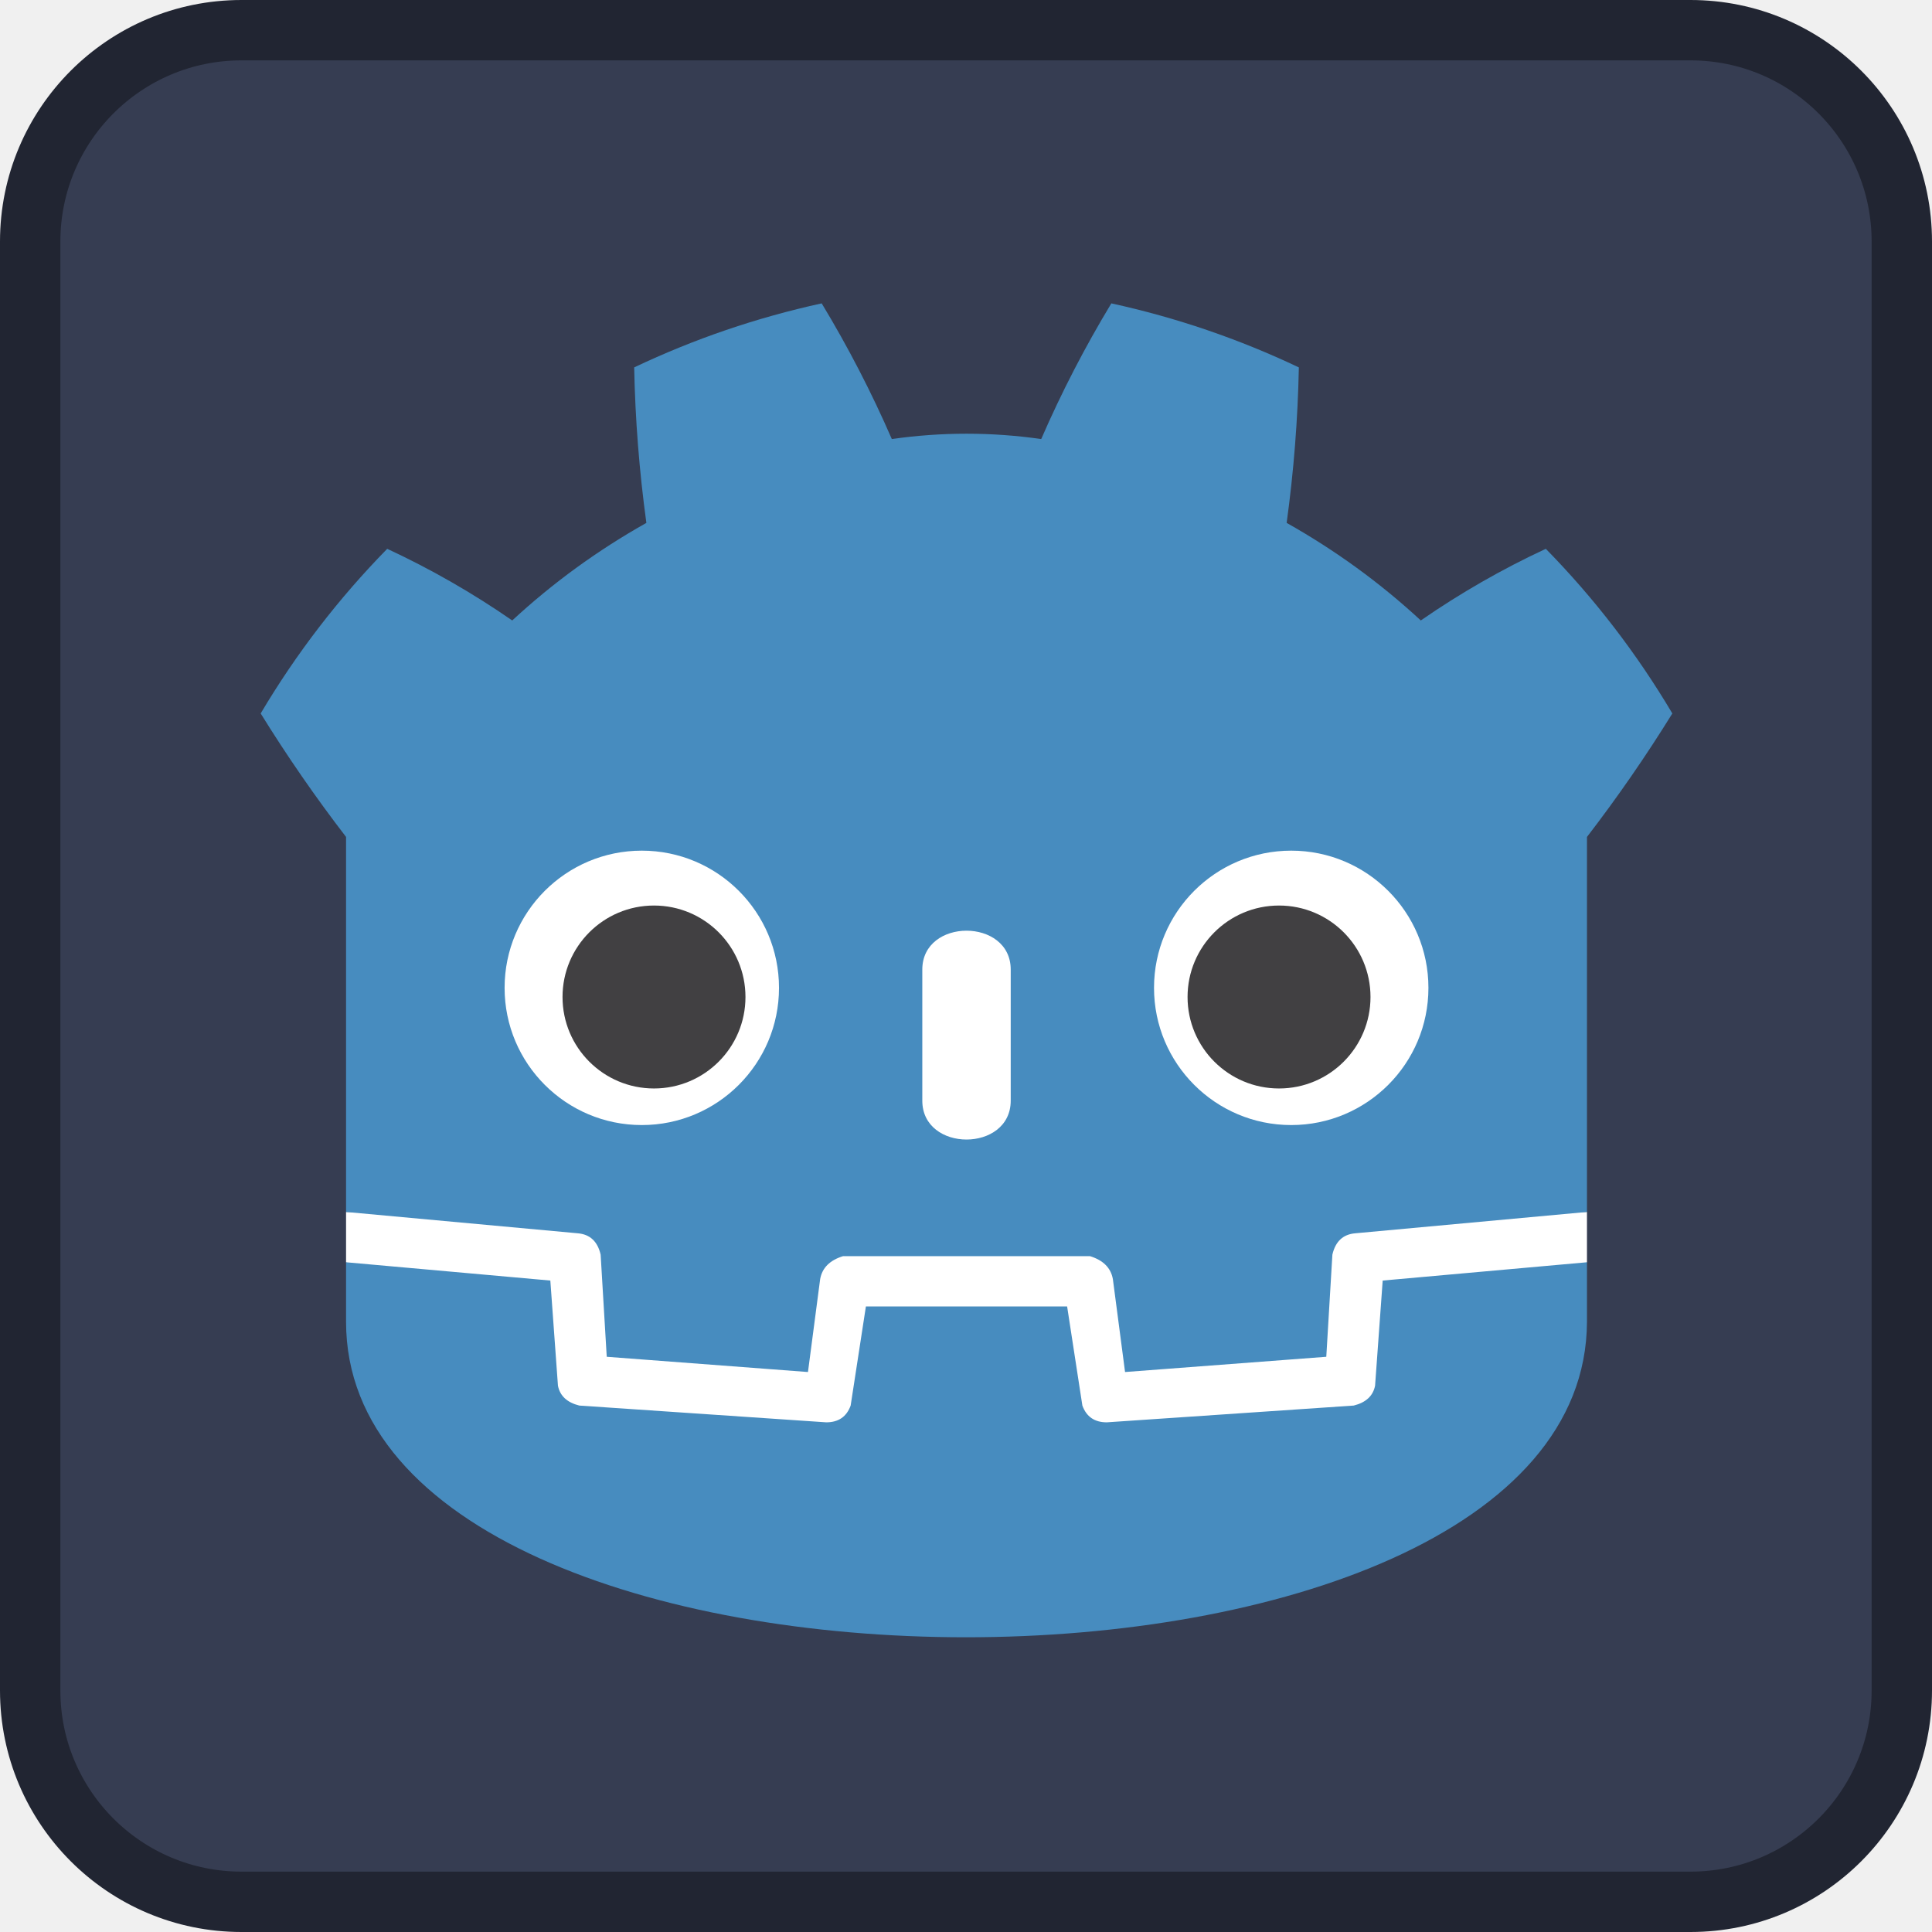
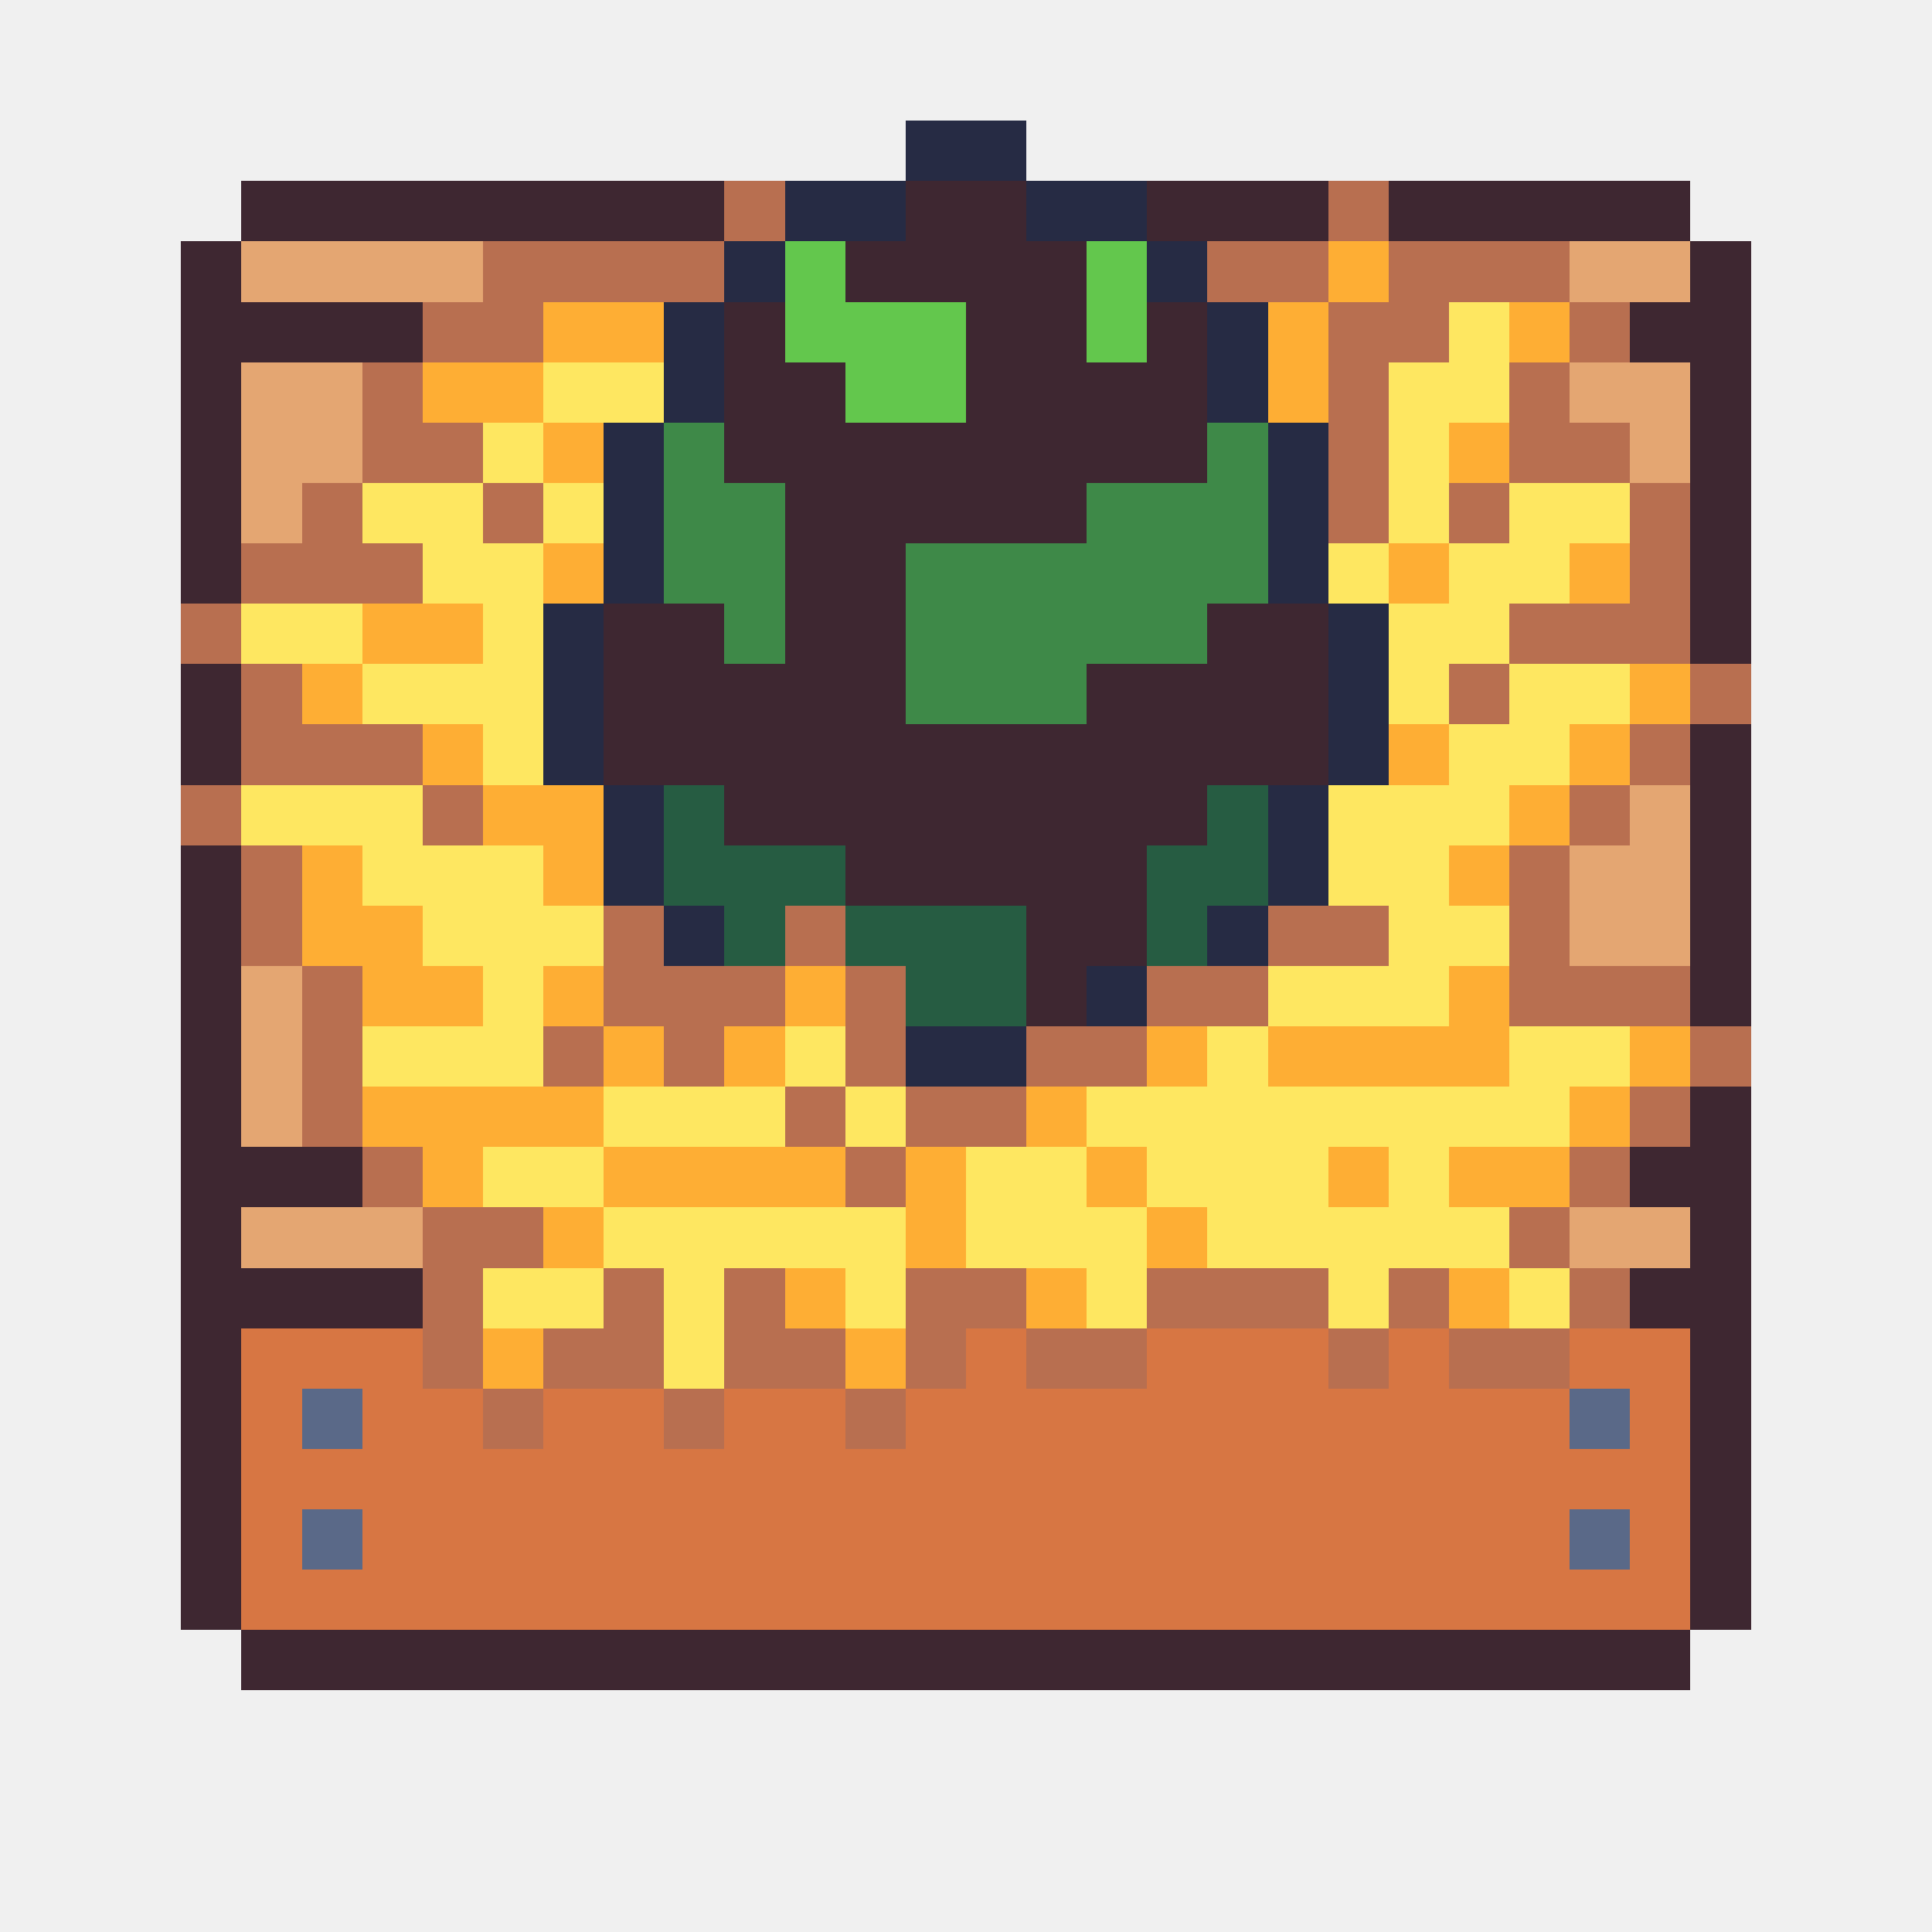
- <svg xmlns="http://www.w3.org/2000/svg" width="128" height="128">
-   <rect width="124" height="124" x="2" y="2" fill="#363d52" stroke="#212532" stroke-width="4" rx="14" />
-   <g fill="#fff" transform="translate(12.322 12.322)scale(.101)">
-     <path d="M105 673v33q407 354 814 0v-33z" />
-     <path fill="#478cbf" d="m105 673 152 14q12 1 15 14l4 67 132 10 8-61q2-11 15-15h162q13 4 15 15l8 61 132-10 4-67q3-13 15-14l152-14V427q30-39 56-81-35-59-83-108-43 20-82 47-40-37-88-64 7-51 8-102-59-28-123-42-26 43-46 89-49-7-98 0-20-46-46-89-64 14-123 42 1 51 8 102-48 27-88 64-39-27-82-47-48 49-83 108 26 42 56 81zm0 33v39c0 276 813 276 814 0v-39l-134 12-5 69q-2 10-14 13l-162 11q-12 0-16-11l-10-65H446l-10 65q-4 11-16 11l-162-11q-12-3-14-13l-5-69z" />
-     <path d="M483 600c0 34 58 34 58 0v-86c0-34-58-34-58 0z" />
-     <circle cx="725" cy="526" r="90" />
-     <circle cx="299" cy="526" r="90" />
-   </g>
-   <g fill="#414042" transform="translate(12.322 12.322)scale(.101)">
-     <circle cx="307" cy="532" r="60" />
-     <circle cx="717" cy="532" r="60" />
-   </g>
+ <svg xmlns="http://www.w3.org/2000/svg" version="1.1" width="32" height="32" shape-rendering="crispEdges">
+   <rect x="15" y="2" width="1" height="1" fill="#262B44" />
+   <rect x="16" y="2" width="1" height="1" fill="#262B44" />
+   <rect x="4" y="3" width="1" height="1" fill="#3E2731" />
+   <rect x="5" y="3" width="1" height="1" fill="#3E2731" />
+   <rect x="6" y="3" width="1" height="1" fill="#3E2731" />
+   <rect x="7" y="3" width="1" height="1" fill="#3E2731" />
+   <rect x="8" y="3" width="1" height="1" fill="#3E2731" />
+   <rect x="9" y="3" width="1" height="1" fill="#3E2731" />
+   <rect x="10" y="3" width="1" height="1" fill="#3E2731" />
+   <rect x="11" y="3" width="1" height="1" fill="#3E2731" />
+   <rect x="12" y="3" width="1" height="1" fill="#B86F50" />
+   <rect x="13" y="3" width="1" height="1" fill="#262B44" />
+   <rect x="14" y="3" width="1" height="1" fill="#262B44" />
+   <rect x="15" y="3" width="1" height="1" fill="#3E2731" />
+   <rect x="16" y="3" width="1" height="1" fill="#3E2731" />
+   <rect x="17" y="3" width="1" height="1" fill="#262B44" />
+   <rect x="18" y="3" width="1" height="1" fill="#262B44" />
+   <rect x="19" y="3" width="1" height="1" fill="#3E2731" />
+   <rect x="20" y="3" width="1" height="1" fill="#3E2731" />
+   <rect x="21" y="3" width="1" height="1" fill="#3E2731" />
+   <rect x="22" y="3" width="1" height="1" fill="#B86F50" />
+   <rect x="23" y="3" width="1" height="1" fill="#3E2731" />
+   <rect x="24" y="3" width="1" height="1" fill="#3E2731" />
+   <rect x="25" y="3" width="1" height="1" fill="#3E2731" />
+   <rect x="26" y="3" width="1" height="1" fill="#3E2731" />
+   <rect x="27" y="3" width="1" height="1" fill="#3E2731" />
+   <rect x="3" y="4" width="1" height="1" fill="#3E2731" />
+   <rect x="4" y="4" width="1" height="1" fill="#E4A672" />
+   <rect x="5" y="4" width="1" height="1" fill="#E4A672" />
+   <rect x="6" y="4" width="1" height="1" fill="#E4A672" />
+   <rect x="7" y="4" width="1" height="1" fill="#E4A672" />
+   <rect x="8" y="4" width="1" height="1" fill="#B86F50" />
+   <rect x="9" y="4" width="1" height="1" fill="#B86F50" />
+   <rect x="10" y="4" width="1" height="1" fill="#B86F50" />
+   <rect x="11" y="4" width="1" height="1" fill="#B86F50" />
+   <rect x="12" y="4" width="1" height="1" fill="#262B44" />
+   <rect x="13" y="4" width="1" height="1" fill="#63C74D" />
+   <rect x="14" y="4" width="1" height="1" fill="#3E2731" />
+   <rect x="15" y="4" width="1" height="1" fill="#3E2731" />
+   <rect x="16" y="4" width="1" height="1" fill="#3E2731" />
+   <rect x="17" y="4" width="1" height="1" fill="#3E2731" />
+   <rect x="18" y="4" width="1" height="1" fill="#63C74D" />
+   <rect x="19" y="4" width="1" height="1" fill="#262B44" />
+   <rect x="20" y="4" width="1" height="1" fill="#B86F50" />
+   <rect x="21" y="4" width="1" height="1" fill="#B86F50" />
+   <rect x="22" y="4" width="1" height="1" fill="#FEAE34" />
+   <rect x="23" y="4" width="1" height="1" fill="#B86F50" />
+   <rect x="24" y="4" width="1" height="1" fill="#B86F50" />
+   <rect x="25" y="4" width="1" height="1" fill="#B86F50" />
+   <rect x="26" y="4" width="1" height="1" fill="#E4A672" />
+   <rect x="27" y="4" width="1" height="1" fill="#E4A672" />
+   <rect x="28" y="4" width="1" height="1" fill="#3E2731" />
+   <rect x="3" y="5" width="1" height="1" fill="#3E2731" />
+   <rect x="4" y="5" width="1" height="1" fill="#3E2731" />
+   <rect x="5" y="5" width="1" height="1" fill="#3E2731" />
+   <rect x="6" y="5" width="1" height="1" fill="#3E2731" />
+   <rect x="7" y="5" width="1" height="1" fill="#B86F50" />
+   <rect x="8" y="5" width="1" height="1" fill="#B86F50" />
+   <rect x="9" y="5" width="1" height="1" fill="#FEAE34" />
+   <rect x="10" y="5" width="1" height="1" fill="#FEAE34" />
+   <rect x="11" y="5" width="1" height="1" fill="#262B44" />
+   <rect x="12" y="5" width="1" height="1" fill="#3E2731" />
+   <rect x="13" y="5" width="1" height="1" fill="#63C74D" />
+   <rect x="14" y="5" width="1" height="1" fill="#63C74D" />
+   <rect x="15" y="5" width="1" height="1" fill="#63C74D" />
+   <rect x="16" y="5" width="1" height="1" fill="#3E2731" />
+   <rect x="17" y="5" width="1" height="1" fill="#3E2731" />
+   <rect x="18" y="5" width="1" height="1" fill="#63C74D" />
+   <rect x="19" y="5" width="1" height="1" fill="#3E2731" />
+   <rect x="20" y="5" width="1" height="1" fill="#262B44" />
+   <rect x="21" y="5" width="1" height="1" fill="#FEAE34" />
+   <rect x="22" y="5" width="1" height="1" fill="#B86F50" />
+   <rect x="23" y="5" width="1" height="1" fill="#B86F50" />
+   <rect x="24" y="5" width="1" height="1" fill="#FEE761" />
+   <rect x="25" y="5" width="1" height="1" fill="#FEAE34" />
+   <rect x="26" y="5" width="1" height="1" fill="#B86F50" />
+   <rect x="27" y="5" width="1" height="1" fill="#3E2731" />
+   <rect x="28" y="5" width="1" height="1" fill="#3E2731" />
+   <rect x="3" y="6" width="1" height="1" fill="#3E2731" />
+   <rect x="4" y="6" width="1" height="1" fill="#E4A672" />
+   <rect x="5" y="6" width="1" height="1" fill="#E4A672" />
+   <rect x="6" y="6" width="1" height="1" fill="#B86F50" />
+   <rect x="7" y="6" width="1" height="1" fill="#FEAE34" />
+   <rect x="8" y="6" width="1" height="1" fill="#FEAE34" />
+   <rect x="9" y="6" width="1" height="1" fill="#FEE761" />
+   <rect x="10" y="6" width="1" height="1" fill="#FEE761" />
+   <rect x="11" y="6" width="1" height="1" fill="#262B44" />
+   <rect x="12" y="6" width="1" height="1" fill="#3E2731" />
+   <rect x="13" y="6" width="1" height="1" fill="#3E2731" />
+   <rect x="14" y="6" width="1" height="1" fill="#63C74D" />
+   <rect x="15" y="6" width="1" height="1" fill="#63C74D" />
+   <rect x="16" y="6" width="1" height="1" fill="#3E2731" />
+   <rect x="17" y="6" width="1" height="1" fill="#3E2731" />
+   <rect x="18" y="6" width="1" height="1" fill="#3E2731" />
+   <rect x="19" y="6" width="1" height="1" fill="#3E2731" />
+   <rect x="20" y="6" width="1" height="1" fill="#262B44" />
+   <rect x="21" y="6" width="1" height="1" fill="#FEAE34" />
+   <rect x="22" y="6" width="1" height="1" fill="#B86F50" />
+   <rect x="23" y="6" width="1" height="1" fill="#FEE761" />
+   <rect x="24" y="6" width="1" height="1" fill="#FEE761" />
+   <rect x="25" y="6" width="1" height="1" fill="#B86F50" />
+   <rect x="26" y="6" width="1" height="1" fill="#E4A672" />
+   <rect x="27" y="6" width="1" height="1" fill="#E4A672" />
+   <rect x="28" y="6" width="1" height="1" fill="#3E2731" />
+   <rect x="3" y="7" width="1" height="1" fill="#3E2731" />
+   <rect x="4" y="7" width="1" height="1" fill="#E4A672" />
+   <rect x="5" y="7" width="1" height="1" fill="#E4A672" />
+   <rect x="6" y="7" width="1" height="1" fill="#B86F50" />
+   <rect x="7" y="7" width="1" height="1" fill="#B86F50" />
+   <rect x="8" y="7" width="1" height="1" fill="#FEE761" />
+   <rect x="9" y="7" width="1" height="1" fill="#FEAE34" />
+   <rect x="10" y="7" width="1" height="1" fill="#262B44" />
+   <rect x="11" y="7" width="1" height="1" fill="#3E8948" />
+   <rect x="12" y="7" width="1" height="1" fill="#3E2731" />
+   <rect x="13" y="7" width="1" height="1" fill="#3E2731" />
+   <rect x="14" y="7" width="1" height="1" fill="#3E2731" />
+   <rect x="15" y="7" width="1" height="1" fill="#3E2731" />
+   <rect x="16" y="7" width="1" height="1" fill="#3E2731" />
+   <rect x="17" y="7" width="1" height="1" fill="#3E2731" />
+   <rect x="18" y="7" width="1" height="1" fill="#3E2731" />
+   <rect x="19" y="7" width="1" height="1" fill="#3E2731" />
+   <rect x="20" y="7" width="1" height="1" fill="#3E8948" />
+   <rect x="21" y="7" width="1" height="1" fill="#262B44" />
+   <rect x="22" y="7" width="1" height="1" fill="#B86F50" />
+   <rect x="23" y="7" width="1" height="1" fill="#FEE761" />
+   <rect x="24" y="7" width="1" height="1" fill="#FEAE34" />
+   <rect x="25" y="7" width="1" height="1" fill="#B86F50" />
+   <rect x="26" y="7" width="1" height="1" fill="#B86F50" />
+   <rect x="27" y="7" width="1" height="1" fill="#E4A672" />
+   <rect x="28" y="7" width="1" height="1" fill="#3E2731" />
+   <rect x="3" y="8" width="1" height="1" fill="#3E2731" />
+   <rect x="4" y="8" width="1" height="1" fill="#E4A672" />
+   <rect x="5" y="8" width="1" height="1" fill="#B86F50" />
+   <rect x="6" y="8" width="1" height="1" fill="#FEE761" />
+   <rect x="7" y="8" width="1" height="1" fill="#FEE761" />
+   <rect x="8" y="8" width="1" height="1" fill="#B86F50" />
+   <rect x="9" y="8" width="1" height="1" fill="#FEE761" />
+   <rect x="10" y="8" width="1" height="1" fill="#262B44" />
+   <rect x="11" y="8" width="1" height="1" fill="#3E8948" />
+   <rect x="12" y="8" width="1" height="1" fill="#3E8948" />
+   <rect x="13" y="8" width="1" height="1" fill="#3E2731" />
+   <rect x="14" y="8" width="1" height="1" fill="#3E2731" />
+   <rect x="15" y="8" width="1" height="1" fill="#3E2731" />
+   <rect x="16" y="8" width="1" height="1" fill="#3E2731" />
+   <rect x="17" y="8" width="1" height="1" fill="#3E2731" />
+   <rect x="18" y="8" width="1" height="1" fill="#3E8948" />
+   <rect x="19" y="8" width="1" height="1" fill="#3E8948" />
+   <rect x="20" y="8" width="1" height="1" fill="#3E8948" />
+   <rect x="21" y="8" width="1" height="1" fill="#262B44" />
+   <rect x="22" y="8" width="1" height="1" fill="#B86F50" />
+   <rect x="23" y="8" width="1" height="1" fill="#FEE761" />
+   <rect x="24" y="8" width="1" height="1" fill="#B86F50" />
+   <rect x="25" y="8" width="1" height="1" fill="#FEE761" />
+   <rect x="26" y="8" width="1" height="1" fill="#FEE761" />
+   <rect x="27" y="8" width="1" height="1" fill="#B86F50" />
+   <rect x="28" y="8" width="1" height="1" fill="#3E2731" />
+   <rect x="3" y="9" width="1" height="1" fill="#3E2731" />
+   <rect x="4" y="9" width="1" height="1" fill="#B86F50" />
+   <rect x="5" y="9" width="1" height="1" fill="#B86F50" />
+   <rect x="6" y="9" width="1" height="1" fill="#B86F50" />
+   <rect x="7" y="9" width="1" height="1" fill="#FEE761" />
+   <rect x="8" y="9" width="1" height="1" fill="#FEE761" />
+   <rect x="9" y="9" width="1" height="1" fill="#FEAE34" />
+   <rect x="10" y="9" width="1" height="1" fill="#262B44" />
+   <rect x="11" y="9" width="1" height="1" fill="#3E8948" />
+   <rect x="12" y="9" width="1" height="1" fill="#3E8948" />
+   <rect x="13" y="9" width="1" height="1" fill="#3E2731" />
+   <rect x="14" y="9" width="1" height="1" fill="#3E2731" />
+   <rect x="15" y="9" width="1" height="1" fill="#3E8948" />
+   <rect x="16" y="9" width="1" height="1" fill="#3E8948" />
+   <rect x="17" y="9" width="1" height="1" fill="#3E8948" />
+   <rect x="18" y="9" width="1" height="1" fill="#3E8948" />
+   <rect x="19" y="9" width="1" height="1" fill="#3E8948" />
+   <rect x="20" y="9" width="1" height="1" fill="#3E8948" />
+   <rect x="21" y="9" width="1" height="1" fill="#262B44" />
+   <rect x="22" y="9" width="1" height="1" fill="#FEE761" />
+   <rect x="23" y="9" width="1" height="1" fill="#FEAE34" />
+   <rect x="24" y="9" width="1" height="1" fill="#FEE761" />
+   <rect x="25" y="9" width="1" height="1" fill="#FEE761" />
+   <rect x="26" y="9" width="1" height="1" fill="#FEAE34" />
+   <rect x="27" y="9" width="1" height="1" fill="#B86F50" />
+   <rect x="28" y="9" width="1" height="1" fill="#3E2731" />
+   <rect x="3" y="10" width="1" height="1" fill="#B86F50" />
+   <rect x="4" y="10" width="1" height="1" fill="#FEE761" />
+   <rect x="5" y="10" width="1" height="1" fill="#FEE761" />
+   <rect x="6" y="10" width="1" height="1" fill="#FEAE34" />
+   <rect x="7" y="10" width="1" height="1" fill="#FEAE34" />
+   <rect x="8" y="10" width="1" height="1" fill="#FEE761" />
+   <rect x="9" y="10" width="1" height="1" fill="#262B44" />
+   <rect x="10" y="10" width="1" height="1" fill="#3E2731" />
+   <rect x="11" y="10" width="1" height="1" fill="#3E2731" />
+   <rect x="12" y="10" width="1" height="1" fill="#3E8948" />
+   <rect x="13" y="10" width="1" height="1" fill="#3E2731" />
+   <rect x="14" y="10" width="1" height="1" fill="#3E2731" />
+   <rect x="15" y="10" width="1" height="1" fill="#3E8948" />
+   <rect x="16" y="10" width="1" height="1" fill="#3E8948" />
+   <rect x="17" y="10" width="1" height="1" fill="#3E8948" />
+   <rect x="18" y="10" width="1" height="1" fill="#3E8948" />
+   <rect x="19" y="10" width="1" height="1" fill="#3E8948" />
+   <rect x="20" y="10" width="1" height="1" fill="#3E2731" />
+   <rect x="21" y="10" width="1" height="1" fill="#3E2731" />
+   <rect x="22" y="10" width="1" height="1" fill="#262B44" />
+   <rect x="23" y="10" width="1" height="1" fill="#FEE761" />
+   <rect x="24" y="10" width="1" height="1" fill="#FEE761" />
+   <rect x="25" y="10" width="1" height="1" fill="#B86F50" />
+   <rect x="26" y="10" width="1" height="1" fill="#B86F50" />
+   <rect x="27" y="10" width="1" height="1" fill="#B86F50" />
+   <rect x="28" y="10" width="1" height="1" fill="#3E2731" />
+   <rect x="3" y="11" width="1" height="1" fill="#3E2731" />
+   <rect x="4" y="11" width="1" height="1" fill="#B86F50" />
+   <rect x="5" y="11" width="1" height="1" fill="#FEAE34" />
+   <rect x="6" y="11" width="1" height="1" fill="#FEE761" />
+   <rect x="7" y="11" width="1" height="1" fill="#FEE761" />
+   <rect x="8" y="11" width="1" height="1" fill="#FEE761" />
+   <rect x="9" y="11" width="1" height="1" fill="#262B44" />
+   <rect x="10" y="11" width="1" height="1" fill="#3E2731" />
+   <rect x="11" y="11" width="1" height="1" fill="#3E2731" />
+   <rect x="12" y="11" width="1" height="1" fill="#3E2731" />
+   <rect x="13" y="11" width="1" height="1" fill="#3E2731" />
+   <rect x="14" y="11" width="1" height="1" fill="#3E2731" />
+   <rect x="15" y="11" width="1" height="1" fill="#3E8948" />
+   <rect x="16" y="11" width="1" height="1" fill="#3E8948" />
+   <rect x="17" y="11" width="1" height="1" fill="#3E8948" />
+   <rect x="18" y="11" width="1" height="1" fill="#3E2731" />
+   <rect x="19" y="11" width="1" height="1" fill="#3E2731" />
+   <rect x="20" y="11" width="1" height="1" fill="#3E2731" />
+   <rect x="21" y="11" width="1" height="1" fill="#3E2731" />
+   <rect x="22" y="11" width="1" height="1" fill="#262B44" />
+   <rect x="23" y="11" width="1" height="1" fill="#FEE761" />
+   <rect x="24" y="11" width="1" height="1" fill="#B86F50" />
+   <rect x="25" y="11" width="1" height="1" fill="#FEE761" />
+   <rect x="26" y="11" width="1" height="1" fill="#FEE761" />
+   <rect x="27" y="11" width="1" height="1" fill="#FEAE34" />
+   <rect x="28" y="11" width="1" height="1" fill="#B86F50" />
+   <rect x="3" y="12" width="1" height="1" fill="#3E2731" />
+   <rect x="4" y="12" width="1" height="1" fill="#B86F50" />
+   <rect x="5" y="12" width="1" height="1" fill="#B86F50" />
+   <rect x="6" y="12" width="1" height="1" fill="#B86F50" />
+   <rect x="7" y="12" width="1" height="1" fill="#FEAE34" />
+   <rect x="8" y="12" width="1" height="1" fill="#FEE761" />
+   <rect x="9" y="12" width="1" height="1" fill="#262B44" />
+   <rect x="10" y="12" width="1" height="1" fill="#3E2731" />
+   <rect x="11" y="12" width="1" height="1" fill="#3E2731" />
+   <rect x="12" y="12" width="1" height="1" fill="#3E2731" />
+   <rect x="13" y="12" width="1" height="1" fill="#3E2731" />
+   <rect x="14" y="12" width="1" height="1" fill="#3E2731" />
+   <rect x="15" y="12" width="1" height="1" fill="#3E2731" />
+   <rect x="16" y="12" width="1" height="1" fill="#3E2731" />
+   <rect x="17" y="12" width="1" height="1" fill="#3E2731" />
+   <rect x="18" y="12" width="1" height="1" fill="#3E2731" />
+   <rect x="19" y="12" width="1" height="1" fill="#3E2731" />
+   <rect x="20" y="12" width="1" height="1" fill="#3E2731" />
+   <rect x="21" y="12" width="1" height="1" fill="#3E2731" />
+   <rect x="22" y="12" width="1" height="1" fill="#262B44" />
+   <rect x="23" y="12" width="1" height="1" fill="#FEAE34" />
+   <rect x="24" y="12" width="1" height="1" fill="#FEE761" />
+   <rect x="25" y="12" width="1" height="1" fill="#FEE761" />
+   <rect x="26" y="12" width="1" height="1" fill="#FEAE34" />
+   <rect x="27" y="12" width="1" height="1" fill="#B86F50" />
+   <rect x="28" y="12" width="1" height="1" fill="#3E2731" />
+   <rect x="3" y="13" width="1" height="1" fill="#B86F50" />
+   <rect x="4" y="13" width="1" height="1" fill="#FEE761" />
+   <rect x="5" y="13" width="1" height="1" fill="#FEE761" />
+   <rect x="6" y="13" width="1" height="1" fill="#FEE761" />
+   <rect x="7" y="13" width="1" height="1" fill="#B86F50" />
+   <rect x="8" y="13" width="1" height="1" fill="#FEAE34" />
+   <rect x="9" y="13" width="1" height="1" fill="#FEAE34" />
+   <rect x="10" y="13" width="1" height="1" fill="#262B44" />
+   <rect x="11" y="13" width="1" height="1" fill="#265C42" />
+   <rect x="12" y="13" width="1" height="1" fill="#3E2731" />
+   <rect x="13" y="13" width="1" height="1" fill="#3E2731" />
+   <rect x="14" y="13" width="1" height="1" fill="#3E2731" />
+   <rect x="15" y="13" width="1" height="1" fill="#3E2731" />
+   <rect x="16" y="13" width="1" height="1" fill="#3E2731" />
+   <rect x="17" y="13" width="1" height="1" fill="#3E2731" />
+   <rect x="18" y="13" width="1" height="1" fill="#3E2731" />
+   <rect x="19" y="13" width="1" height="1" fill="#3E2731" />
+   <rect x="20" y="13" width="1" height="1" fill="#265C42" />
+   <rect x="21" y="13" width="1" height="1" fill="#262B44" />
+   <rect x="22" y="13" width="1" height="1" fill="#FEE761" />
+   <rect x="23" y="13" width="1" height="1" fill="#FEE761" />
+   <rect x="24" y="13" width="1" height="1" fill="#FEE761" />
+   <rect x="25" y="13" width="1" height="1" fill="#FEAE34" />
+   <rect x="26" y="13" width="1" height="1" fill="#B86F50" />
+   <rect x="27" y="13" width="1" height="1" fill="#E4A672" />
+   <rect x="28" y="13" width="1" height="1" fill="#3E2731" />
+   <rect x="3" y="14" width="1" height="1" fill="#3E2731" />
+   <rect x="4" y="14" width="1" height="1" fill="#B86F50" />
+   <rect x="5" y="14" width="1" height="1" fill="#FEAE34" />
+   <rect x="6" y="14" width="1" height="1" fill="#FEE761" />
+   <rect x="7" y="14" width="1" height="1" fill="#FEE761" />
+   <rect x="8" y="14" width="1" height="1" fill="#FEE761" />
+   <rect x="9" y="14" width="1" height="1" fill="#FEAE34" />
+   <rect x="10" y="14" width="1" height="1" fill="#262B44" />
+   <rect x="11" y="14" width="1" height="1" fill="#265C42" />
+   <rect x="12" y="14" width="1" height="1" fill="#265C42" />
+   <rect x="13" y="14" width="1" height="1" fill="#265C42" />
+   <rect x="14" y="14" width="1" height="1" fill="#3E2731" />
+   <rect x="15" y="14" width="1" height="1" fill="#3E2731" />
+   <rect x="16" y="14" width="1" height="1" fill="#3E2731" />
+   <rect x="17" y="14" width="1" height="1" fill="#3E2731" />
+   <rect x="18" y="14" width="1" height="1" fill="#3E2731" />
+   <rect x="19" y="14" width="1" height="1" fill="#265C42" />
+   <rect x="20" y="14" width="1" height="1" fill="#265C42" />
+   <rect x="21" y="14" width="1" height="1" fill="#262B44" />
+   <rect x="22" y="14" width="1" height="1" fill="#FEE761" />
+   <rect x="23" y="14" width="1" height="1" fill="#FEE761" />
+   <rect x="24" y="14" width="1" height="1" fill="#FEAE34" />
+   <rect x="25" y="14" width="1" height="1" fill="#B86F50" />
+   <rect x="26" y="14" width="1" height="1" fill="#E4A672" />
+   <rect x="27" y="14" width="1" height="1" fill="#E4A672" />
+   <rect x="28" y="14" width="1" height="1" fill="#3E2731" />
+   <rect x="3" y="15" width="1" height="1" fill="#3E2731" />
+   <rect x="4" y="15" width="1" height="1" fill="#B86F50" />
+   <rect x="5" y="15" width="1" height="1" fill="#FEAE34" />
+   <rect x="6" y="15" width="1" height="1" fill="#FEAE34" />
+   <rect x="7" y="15" width="1" height="1" fill="#FEE761" />
+   <rect x="8" y="15" width="1" height="1" fill="#FEE761" />
+   <rect x="9" y="15" width="1" height="1" fill="#FEE761" />
+   <rect x="10" y="15" width="1" height="1" fill="#B86F50" />
+   <rect x="11" y="15" width="1" height="1" fill="#262B44" />
+   <rect x="12" y="15" width="1" height="1" fill="#265C42" />
+   <rect x="13" y="15" width="1" height="1" fill="#B86F50" />
+   <rect x="14" y="15" width="1" height="1" fill="#265C42" />
+   <rect x="15" y="15" width="1" height="1" fill="#265C42" />
+   <rect x="16" y="15" width="1" height="1" fill="#265C42" />
+   <rect x="17" y="15" width="1" height="1" fill="#3E2731" />
+   <rect x="18" y="15" width="1" height="1" fill="#3E2731" />
+   <rect x="19" y="15" width="1" height="1" fill="#265C42" />
+   <rect x="20" y="15" width="1" height="1" fill="#262B44" />
+   <rect x="21" y="15" width="1" height="1" fill="#B86F50" />
+   <rect x="22" y="15" width="1" height="1" fill="#B86F50" />
+   <rect x="23" y="15" width="1" height="1" fill="#FEE761" />
+   <rect x="24" y="15" width="1" height="1" fill="#FEE761" />
+   <rect x="25" y="15" width="1" height="1" fill="#B86F50" />
+   <rect x="26" y="15" width="1" height="1" fill="#E4A672" />
+   <rect x="27" y="15" width="1" height="1" fill="#E4A672" />
+   <rect x="28" y="15" width="1" height="1" fill="#3E2731" />
+   <rect x="3" y="16" width="1" height="1" fill="#3E2731" />
+   <rect x="4" y="16" width="1" height="1" fill="#E4A672" />
+   <rect x="5" y="16" width="1" height="1" fill="#B86F50" />
+   <rect x="6" y="16" width="1" height="1" fill="#FEAE34" />
+   <rect x="7" y="16" width="1" height="1" fill="#FEAE34" />
+   <rect x="8" y="16" width="1" height="1" fill="#FEE761" />
+   <rect x="9" y="16" width="1" height="1" fill="#FEAE34" />
+   <rect x="10" y="16" width="1" height="1" fill="#B86F50" />
+   <rect x="11" y="16" width="1" height="1" fill="#B86F50" />
+   <rect x="12" y="16" width="1" height="1" fill="#B86F50" />
+   <rect x="13" y="16" width="1" height="1" fill="#FEAE34" />
+   <rect x="14" y="16" width="1" height="1" fill="#B86F50" />
+   <rect x="15" y="16" width="1" height="1" fill="#265C42" />
+   <rect x="16" y="16" width="1" height="1" fill="#265C42" />
+   <rect x="17" y="16" width="1" height="1" fill="#3E2731" />
+   <rect x="18" y="16" width="1" height="1" fill="#262B44" />
+   <rect x="19" y="16" width="1" height="1" fill="#B86F50" />
+   <rect x="20" y="16" width="1" height="1" fill="#B86F50" />
+   <rect x="21" y="16" width="1" height="1" fill="#FEE761" />
+   <rect x="22" y="16" width="1" height="1" fill="#FEE761" />
+   <rect x="23" y="16" width="1" height="1" fill="#FEE761" />
+   <rect x="24" y="16" width="1" height="1" fill="#FEAE34" />
+   <rect x="25" y="16" width="1" height="1" fill="#B86F50" />
+   <rect x="26" y="16" width="1" height="1" fill="#B86F50" />
+   <rect x="27" y="16" width="1" height="1" fill="#B86F50" />
+   <rect x="28" y="16" width="1" height="1" fill="#3E2731" />
+   <rect x="3" y="17" width="1" height="1" fill="#3E2731" />
+   <rect x="4" y="17" width="1" height="1" fill="#E4A672" />
+   <rect x="5" y="17" width="1" height="1" fill="#B86F50" />
+   <rect x="6" y="17" width="1" height="1" fill="#FEE761" />
+   <rect x="7" y="17" width="1" height="1" fill="#FEE761" />
+   <rect x="8" y="17" width="1" height="1" fill="#FEE761" />
+   <rect x="9" y="17" width="1" height="1" fill="#B86F50" />
+   <rect x="10" y="17" width="1" height="1" fill="#FEAE34" />
+   <rect x="11" y="17" width="1" height="1" fill="#B86F50" />
+   <rect x="12" y="17" width="1" height="1" fill="#FEAE34" />
+   <rect x="13" y="17" width="1" height="1" fill="#FEE761" />
+   <rect x="14" y="17" width="1" height="1" fill="#B86F50" />
+   <rect x="15" y="17" width="1" height="1" fill="#262B44" />
+   <rect x="16" y="17" width="1" height="1" fill="#262B44" />
+   <rect x="17" y="17" width="1" height="1" fill="#B86F50" />
+   <rect x="18" y="17" width="1" height="1" fill="#B86F50" />
+   <rect x="19" y="17" width="1" height="1" fill="#FEAE34" />
+   <rect x="20" y="17" width="1" height="1" fill="#FEE761" />
+   <rect x="21" y="17" width="1" height="1" fill="#FEAE34" />
+   <rect x="22" y="17" width="1" height="1" fill="#FEAE34" />
+   <rect x="23" y="17" width="1" height="1" fill="#FEAE34" />
+   <rect x="24" y="17" width="1" height="1" fill="#FEAE34" />
+   <rect x="25" y="17" width="1" height="1" fill="#FEE761" />
+   <rect x="26" y="17" width="1" height="1" fill="#FEE761" />
+   <rect x="27" y="17" width="1" height="1" fill="#FEAE34" />
+   <rect x="28" y="17" width="1" height="1" fill="#B86F50" />
+   <rect x="3" y="18" width="1" height="1" fill="#3E2731" />
+   <rect x="4" y="18" width="1" height="1" fill="#E4A672" />
+   <rect x="5" y="18" width="1" height="1" fill="#B86F50" />
+   <rect x="6" y="18" width="1" height="1" fill="#FEAE34" />
+   <rect x="7" y="18" width="1" height="1" fill="#FEAE34" />
+   <rect x="8" y="18" width="1" height="1" fill="#FEAE34" />
+   <rect x="9" y="18" width="1" height="1" fill="#FEAE34" />
+   <rect x="10" y="18" width="1" height="1" fill="#FEE761" />
+   <rect x="11" y="18" width="1" height="1" fill="#FEE761" />
+   <rect x="12" y="18" width="1" height="1" fill="#FEE761" />
+   <rect x="13" y="18" width="1" height="1" fill="#B86F50" />
+   <rect x="14" y="18" width="1" height="1" fill="#FEE761" />
+   <rect x="15" y="18" width="1" height="1" fill="#B86F50" />
+   <rect x="16" y="18" width="1" height="1" fill="#B86F50" />
+   <rect x="17" y="18" width="1" height="1" fill="#FEAE34" />
+   <rect x="18" y="18" width="1" height="1" fill="#FEE761" />
+   <rect x="19" y="18" width="1" height="1" fill="#FEE761" />
+   <rect x="20" y="18" width="1" height="1" fill="#FEE761" />
+   <rect x="21" y="18" width="1" height="1" fill="#FEE761" />
+   <rect x="22" y="18" width="1" height="1" fill="#FEE761" />
+   <rect x="23" y="18" width="1" height="1" fill="#FEE761" />
+   <rect x="24" y="18" width="1" height="1" fill="#FEE761" />
+   <rect x="25" y="18" width="1" height="1" fill="#FEE761" />
+   <rect x="26" y="18" width="1" height="1" fill="#FEAE34" />
+   <rect x="27" y="18" width="1" height="1" fill="#B86F50" />
+   <rect x="28" y="18" width="1" height="1" fill="#3E2731" />
+   <rect x="3" y="19" width="1" height="1" fill="#3E2731" />
+   <rect x="4" y="19" width="1" height="1" fill="#3E2731" />
+   <rect x="5" y="19" width="1" height="1" fill="#3E2731" />
+   <rect x="6" y="19" width="1" height="1" fill="#B86F50" />
+   <rect x="7" y="19" width="1" height="1" fill="#FEAE34" />
+   <rect x="8" y="19" width="1" height="1" fill="#FEE761" />
+   <rect x="9" y="19" width="1" height="1" fill="#FEE761" />
+   <rect x="10" y="19" width="1" height="1" fill="#FEAE34" />
+   <rect x="11" y="19" width="1" height="1" fill="#FEAE34" />
+   <rect x="12" y="19" width="1" height="1" fill="#FEAE34" />
+   <rect x="13" y="19" width="1" height="1" fill="#FEAE34" />
+   <rect x="14" y="19" width="1" height="1" fill="#B86F50" />
+   <rect x="15" y="19" width="1" height="1" fill="#FEAE34" />
+   <rect x="16" y="19" width="1" height="1" fill="#FEE761" />
+   <rect x="17" y="19" width="1" height="1" fill="#FEE761" />
+   <rect x="18" y="19" width="1" height="1" fill="#FEAE34" />
+   <rect x="19" y="19" width="1" height="1" fill="#FEE761" />
+   <rect x="20" y="19" width="1" height="1" fill="#FEE761" />
+   <rect x="21" y="19" width="1" height="1" fill="#FEE761" />
+   <rect x="22" y="19" width="1" height="1" fill="#FEAE34" />
+   <rect x="23" y="19" width="1" height="1" fill="#FEE761" />
+   <rect x="24" y="19" width="1" height="1" fill="#FEAE34" />
+   <rect x="25" y="19" width="1" height="1" fill="#FEAE34" />
+   <rect x="26" y="19" width="1" height="1" fill="#B86F50" />
+   <rect x="27" y="19" width="1" height="1" fill="#3E2731" />
+   <rect x="28" y="19" width="1" height="1" fill="#3E2731" />
+   <rect x="3" y="20" width="1" height="1" fill="#3E2731" />
+   <rect x="4" y="20" width="1" height="1" fill="#E4A672" />
+   <rect x="5" y="20" width="1" height="1" fill="#E4A672" />
+   <rect x="6" y="20" width="1" height="1" fill="#E4A672" />
+   <rect x="7" y="20" width="1" height="1" fill="#B86F50" />
+   <rect x="8" y="20" width="1" height="1" fill="#B86F50" />
+   <rect x="9" y="20" width="1" height="1" fill="#FEAE34" />
+   <rect x="10" y="20" width="1" height="1" fill="#FEE761" />
+   <rect x="11" y="20" width="1" height="1" fill="#FEE761" />
+   <rect x="12" y="20" width="1" height="1" fill="#FEE761" />
+   <rect x="13" y="20" width="1" height="1" fill="#FEE761" />
+   <rect x="14" y="20" width="1" height="1" fill="#FEE761" />
+   <rect x="15" y="20" width="1" height="1" fill="#FEAE34" />
+   <rect x="16" y="20" width="1" height="1" fill="#FEE761" />
+   <rect x="17" y="20" width="1" height="1" fill="#FEE761" />
+   <rect x="18" y="20" width="1" height="1" fill="#FEE761" />
+   <rect x="19" y="20" width="1" height="1" fill="#FEAE34" />
+   <rect x="20" y="20" width="1" height="1" fill="#FEE761" />
+   <rect x="21" y="20" width="1" height="1" fill="#FEE761" />
+   <rect x="22" y="20" width="1" height="1" fill="#FEE761" />
+   <rect x="23" y="20" width="1" height="1" fill="#FEE761" />
+   <rect x="24" y="20" width="1" height="1" fill="#FEE761" />
+   <rect x="25" y="20" width="1" height="1" fill="#B86F50" />
+   <rect x="26" y="20" width="1" height="1" fill="#E4A672" />
+   <rect x="27" y="20" width="1" height="1" fill="#E4A672" />
+   <rect x="28" y="20" width="1" height="1" fill="#3E2731" />
+   <rect x="3" y="21" width="1" height="1" fill="#3E2731" />
+   <rect x="4" y="21" width="1" height="1" fill="#3E2731" />
+   <rect x="5" y="21" width="1" height="1" fill="#3E2731" />
+   <rect x="6" y="21" width="1" height="1" fill="#3E2731" />
+   <rect x="7" y="21" width="1" height="1" fill="#B86F50" />
+   <rect x="8" y="21" width="1" height="1" fill="#FEE761" />
+   <rect x="9" y="21" width="1" height="1" fill="#FEE761" />
+   <rect x="10" y="21" width="1" height="1" fill="#B86F50" />
+   <rect x="11" y="21" width="1" height="1" fill="#FEE761" />
+   <rect x="12" y="21" width="1" height="1" fill="#B86F50" />
+   <rect x="13" y="21" width="1" height="1" fill="#FEAE34" />
+   <rect x="14" y="21" width="1" height="1" fill="#FEE761" />
+   <rect x="15" y="21" width="1" height="1" fill="#B86F50" />
+   <rect x="16" y="21" width="1" height="1" fill="#B86F50" />
+   <rect x="17" y="21" width="1" height="1" fill="#FEAE34" />
+   <rect x="18" y="21" width="1" height="1" fill="#FEE761" />
+   <rect x="19" y="21" width="1" height="1" fill="#B86F50" />
+   <rect x="20" y="21" width="1" height="1" fill="#B86F50" />
+   <rect x="21" y="21" width="1" height="1" fill="#B86F50" />
+   <rect x="22" y="21" width="1" height="1" fill="#FEE761" />
+   <rect x="23" y="21" width="1" height="1" fill="#B86F50" />
+   <rect x="24" y="21" width="1" height="1" fill="#FEAE34" />
+   <rect x="25" y="21" width="1" height="1" fill="#FEE761" />
+   <rect x="26" y="21" width="1" height="1" fill="#B86F50" />
+   <rect x="27" y="21" width="1" height="1" fill="#3E2731" />
+   <rect x="28" y="21" width="1" height="1" fill="#3E2731" />
+   <rect x="3" y="22" width="1" height="1" fill="#3E2731" />
+   <rect x="4" y="22" width="1" height="1" fill="#D77643" />
+   <rect x="5" y="22" width="1" height="1" fill="#D77643" />
+   <rect x="6" y="22" width="1" height="1" fill="#D77643" />
+   <rect x="7" y="22" width="1" height="1" fill="#B86F50" />
+   <rect x="8" y="22" width="1" height="1" fill="#FEAE34" />
+   <rect x="9" y="22" width="1" height="1" fill="#B86F50" />
+   <rect x="10" y="22" width="1" height="1" fill="#B86F50" />
+   <rect x="11" y="22" width="1" height="1" fill="#FEE761" />
+   <rect x="12" y="22" width="1" height="1" fill="#B86F50" />
+   <rect x="13" y="22" width="1" height="1" fill="#B86F50" />
+   <rect x="14" y="22" width="1" height="1" fill="#FEAE34" />
+   <rect x="15" y="22" width="1" height="1" fill="#B86F50" />
+   <rect x="16" y="22" width="1" height="1" fill="#D77643" />
+   <rect x="17" y="22" width="1" height="1" fill="#B86F50" />
+   <rect x="18" y="22" width="1" height="1" fill="#B86F50" />
+   <rect x="19" y="22" width="1" height="1" fill="#D77643" />
+   <rect x="20" y="22" width="1" height="1" fill="#D77643" />
+   <rect x="21" y="22" width="1" height="1" fill="#D77643" />
+   <rect x="22" y="22" width="1" height="1" fill="#B86F50" />
+   <rect x="23" y="22" width="1" height="1" fill="#D77643" />
+   <rect x="24" y="22" width="1" height="1" fill="#B86F50" />
+   <rect x="25" y="22" width="1" height="1" fill="#B86F50" />
+   <rect x="26" y="22" width="1" height="1" fill="#D77643" />
+   <rect x="27" y="22" width="1" height="1" fill="#D77643" />
+   <rect x="28" y="22" width="1" height="1" fill="#3E2731" />
+   <rect x="3" y="23" width="1" height="1" fill="#3E2731" />
+   <rect x="4" y="23" width="1" height="1" fill="#D77643" />
+   <rect x="5" y="23" width="1" height="1" fill="#5A6988" />
+   <rect x="6" y="23" width="1" height="1" fill="#D77643" />
+   <rect x="7" y="23" width="1" height="1" fill="#D77643" />
+   <rect x="8" y="23" width="1" height="1" fill="#B86F50" />
+   <rect x="9" y="23" width="1" height="1" fill="#D77643" />
+   <rect x="10" y="23" width="1" height="1" fill="#D77643" />
+   <rect x="11" y="23" width="1" height="1" fill="#B86F50" />
+   <rect x="12" y="23" width="1" height="1" fill="#D77643" />
+   <rect x="13" y="23" width="1" height="1" fill="#D77643" />
+   <rect x="14" y="23" width="1" height="1" fill="#B86F50" />
+   <rect x="15" y="23" width="1" height="1" fill="#D77643" />
+   <rect x="16" y="23" width="1" height="1" fill="#D77643" />
+   <rect x="17" y="23" width="1" height="1" fill="#D77643" />
+   <rect x="18" y="23" width="1" height="1" fill="#D77643" />
+   <rect x="19" y="23" width="1" height="1" fill="#D77643" />
+   <rect x="20" y="23" width="1" height="1" fill="#D77643" />
+   <rect x="21" y="23" width="1" height="1" fill="#D77643" />
+   <rect x="22" y="23" width="1" height="1" fill="#D77643" />
+   <rect x="23" y="23" width="1" height="1" fill="#D77643" />
+   <rect x="24" y="23" width="1" height="1" fill="#D77643" />
+   <rect x="25" y="23" width="1" height="1" fill="#D77643" />
+   <rect x="26" y="23" width="1" height="1" fill="#5A6988" />
+   <rect x="27" y="23" width="1" height="1" fill="#D77643" />
+   <rect x="28" y="23" width="1" height="1" fill="#3E2731" />
+   <rect x="3" y="24" width="1" height="1" fill="#3E2731" />
+   <rect x="4" y="24" width="1" height="1" fill="#D77643" />
+   <rect x="5" y="24" width="1" height="1" fill="#D77643" />
+   <rect x="6" y="24" width="1" height="1" fill="#D77643" />
+   <rect x="7" y="24" width="1" height="1" fill="#D77643" />
+   <rect x="8" y="24" width="1" height="1" fill="#D77643" />
+   <rect x="9" y="24" width="1" height="1" fill="#D77643" />
+   <rect x="10" y="24" width="1" height="1" fill="#D77643" />
+   <rect x="11" y="24" width="1" height="1" fill="#D77643" />
+   <rect x="12" y="24" width="1" height="1" fill="#D77643" />
+   <rect x="13" y="24" width="1" height="1" fill="#D77643" />
+   <rect x="14" y="24" width="1" height="1" fill="#D77643" />
+   <rect x="15" y="24" width="1" height="1" fill="#D77643" />
+   <rect x="16" y="24" width="1" height="1" fill="#D77643" />
+   <rect x="17" y="24" width="1" height="1" fill="#D77643" />
+   <rect x="18" y="24" width="1" height="1" fill="#D77643" />
+   <rect x="19" y="24" width="1" height="1" fill="#D77643" />
+   <rect x="20" y="24" width="1" height="1" fill="#D77643" />
+   <rect x="21" y="24" width="1" height="1" fill="#D77643" />
+   <rect x="22" y="24" width="1" height="1" fill="#D77643" />
+   <rect x="23" y="24" width="1" height="1" fill="#D77643" />
+   <rect x="24" y="24" width="1" height="1" fill="#D77643" />
+   <rect x="25" y="24" width="1" height="1" fill="#D77643" />
+   <rect x="26" y="24" width="1" height="1" fill="#D77643" />
+   <rect x="27" y="24" width="1" height="1" fill="#D77643" />
+   <rect x="28" y="24" width="1" height="1" fill="#3E2731" />
+   <rect x="3" y="25" width="1" height="1" fill="#3E2731" />
+   <rect x="4" y="25" width="1" height="1" fill="#D77643" />
+   <rect x="5" y="25" width="1" height="1" fill="#5A6988" />
+   <rect x="6" y="25" width="1" height="1" fill="#D77643" />
+   <rect x="7" y="25" width="1" height="1" fill="#D77643" />
+   <rect x="8" y="25" width="1" height="1" fill="#D77643" />
+   <rect x="9" y="25" width="1" height="1" fill="#D77643" />
+   <rect x="10" y="25" width="1" height="1" fill="#D77643" />
+   <rect x="11" y="25" width="1" height="1" fill="#D77643" />
+   <rect x="12" y="25" width="1" height="1" fill="#D77643" />
+   <rect x="13" y="25" width="1" height="1" fill="#D77643" />
+   <rect x="14" y="25" width="1" height="1" fill="#D77643" />
+   <rect x="15" y="25" width="1" height="1" fill="#D77643" />
+   <rect x="16" y="25" width="1" height="1" fill="#D77643" />
+   <rect x="17" y="25" width="1" height="1" fill="#D77643" />
+   <rect x="18" y="25" width="1" height="1" fill="#D77643" />
+   <rect x="19" y="25" width="1" height="1" fill="#D77643" />
+   <rect x="20" y="25" width="1" height="1" fill="#D77643" />
+   <rect x="21" y="25" width="1" height="1" fill="#D77643" />
+   <rect x="22" y="25" width="1" height="1" fill="#D77643" />
+   <rect x="23" y="25" width="1" height="1" fill="#D77643" />
+   <rect x="24" y="25" width="1" height="1" fill="#D77643" />
+   <rect x="25" y="25" width="1" height="1" fill="#D77643" />
+   <rect x="26" y="25" width="1" height="1" fill="#5A6988" />
+   <rect x="27" y="25" width="1" height="1" fill="#D77643" />
+   <rect x="28" y="25" width="1" height="1" fill="#3E2731" />
+   <rect x="3" y="26" width="1" height="1" fill="#3E2731" />
+   <rect x="4" y="26" width="1" height="1" fill="#D77643" />
+   <rect x="5" y="26" width="1" height="1" fill="#D77643" />
+   <rect x="6" y="26" width="1" height="1" fill="#D77643" />
+   <rect x="7" y="26" width="1" height="1" fill="#D77643" />
+   <rect x="8" y="26" width="1" height="1" fill="#D77643" />
+   <rect x="9" y="26" width="1" height="1" fill="#D77643" />
+   <rect x="10" y="26" width="1" height="1" fill="#D77643" />
+   <rect x="11" y="26" width="1" height="1" fill="#D77643" />
+   <rect x="12" y="26" width="1" height="1" fill="#D77643" />
+   <rect x="13" y="26" width="1" height="1" fill="#D77643" />
+   <rect x="14" y="26" width="1" height="1" fill="#D77643" />
+   <rect x="15" y="26" width="1" height="1" fill="#D77643" />
+   <rect x="16" y="26" width="1" height="1" fill="#D77643" />
+   <rect x="17" y="26" width="1" height="1" fill="#D77643" />
+   <rect x="18" y="26" width="1" height="1" fill="#D77643" />
+   <rect x="19" y="26" width="1" height="1" fill="#D77643" />
+   <rect x="20" y="26" width="1" height="1" fill="#D77643" />
+   <rect x="21" y="26" width="1" height="1" fill="#D77643" />
+   <rect x="22" y="26" width="1" height="1" fill="#D77643" />
+   <rect x="23" y="26" width="1" height="1" fill="#D77643" />
+   <rect x="24" y="26" width="1" height="1" fill="#D77643" />
+   <rect x="25" y="26" width="1" height="1" fill="#D77643" />
+   <rect x="26" y="26" width="1" height="1" fill="#D77643" />
+   <rect x="27" y="26" width="1" height="1" fill="#D77643" />
+   <rect x="28" y="26" width="1" height="1" fill="#3E2731" />
+   <rect x="4" y="27" width="1" height="1" fill="#3E2731" />
+   <rect x="5" y="27" width="1" height="1" fill="#3E2731" />
+   <rect x="6" y="27" width="1" height="1" fill="#3E2731" />
+   <rect x="7" y="27" width="1" height="1" fill="#3E2731" />
+   <rect x="8" y="27" width="1" height="1" fill="#3E2731" />
+   <rect x="9" y="27" width="1" height="1" fill="#3E2731" />
+   <rect x="10" y="27" width="1" height="1" fill="#3E2731" />
+   <rect x="11" y="27" width="1" height="1" fill="#3E2731" />
+   <rect x="12" y="27" width="1" height="1" fill="#3E2731" />
+   <rect x="13" y="27" width="1" height="1" fill="#3E2731" />
+   <rect x="14" y="27" width="1" height="1" fill="#3E2731" />
+   <rect x="15" y="27" width="1" height="1" fill="#3E2731" />
+   <rect x="16" y="27" width="1" height="1" fill="#3E2731" />
+   <rect x="17" y="27" width="1" height="1" fill="#3E2731" />
+   <rect x="18" y="27" width="1" height="1" fill="#3E2731" />
+   <rect x="19" y="27" width="1" height="1" fill="#3E2731" />
+   <rect x="20" y="27" width="1" height="1" fill="#3E2731" />
+   <rect x="21" y="27" width="1" height="1" fill="#3E2731" />
+   <rect x="22" y="27" width="1" height="1" fill="#3E2731" />
+   <rect x="23" y="27" width="1" height="1" fill="#3E2731" />
+   <rect x="24" y="27" width="1" height="1" fill="#3E2731" />
+   <rect x="25" y="27" width="1" height="1" fill="#3E2731" />
+   <rect x="26" y="27" width="1" height="1" fill="#3E2731" />
+   <rect x="27" y="27" width="1" height="1" fill="#3E2731" />
</svg>
